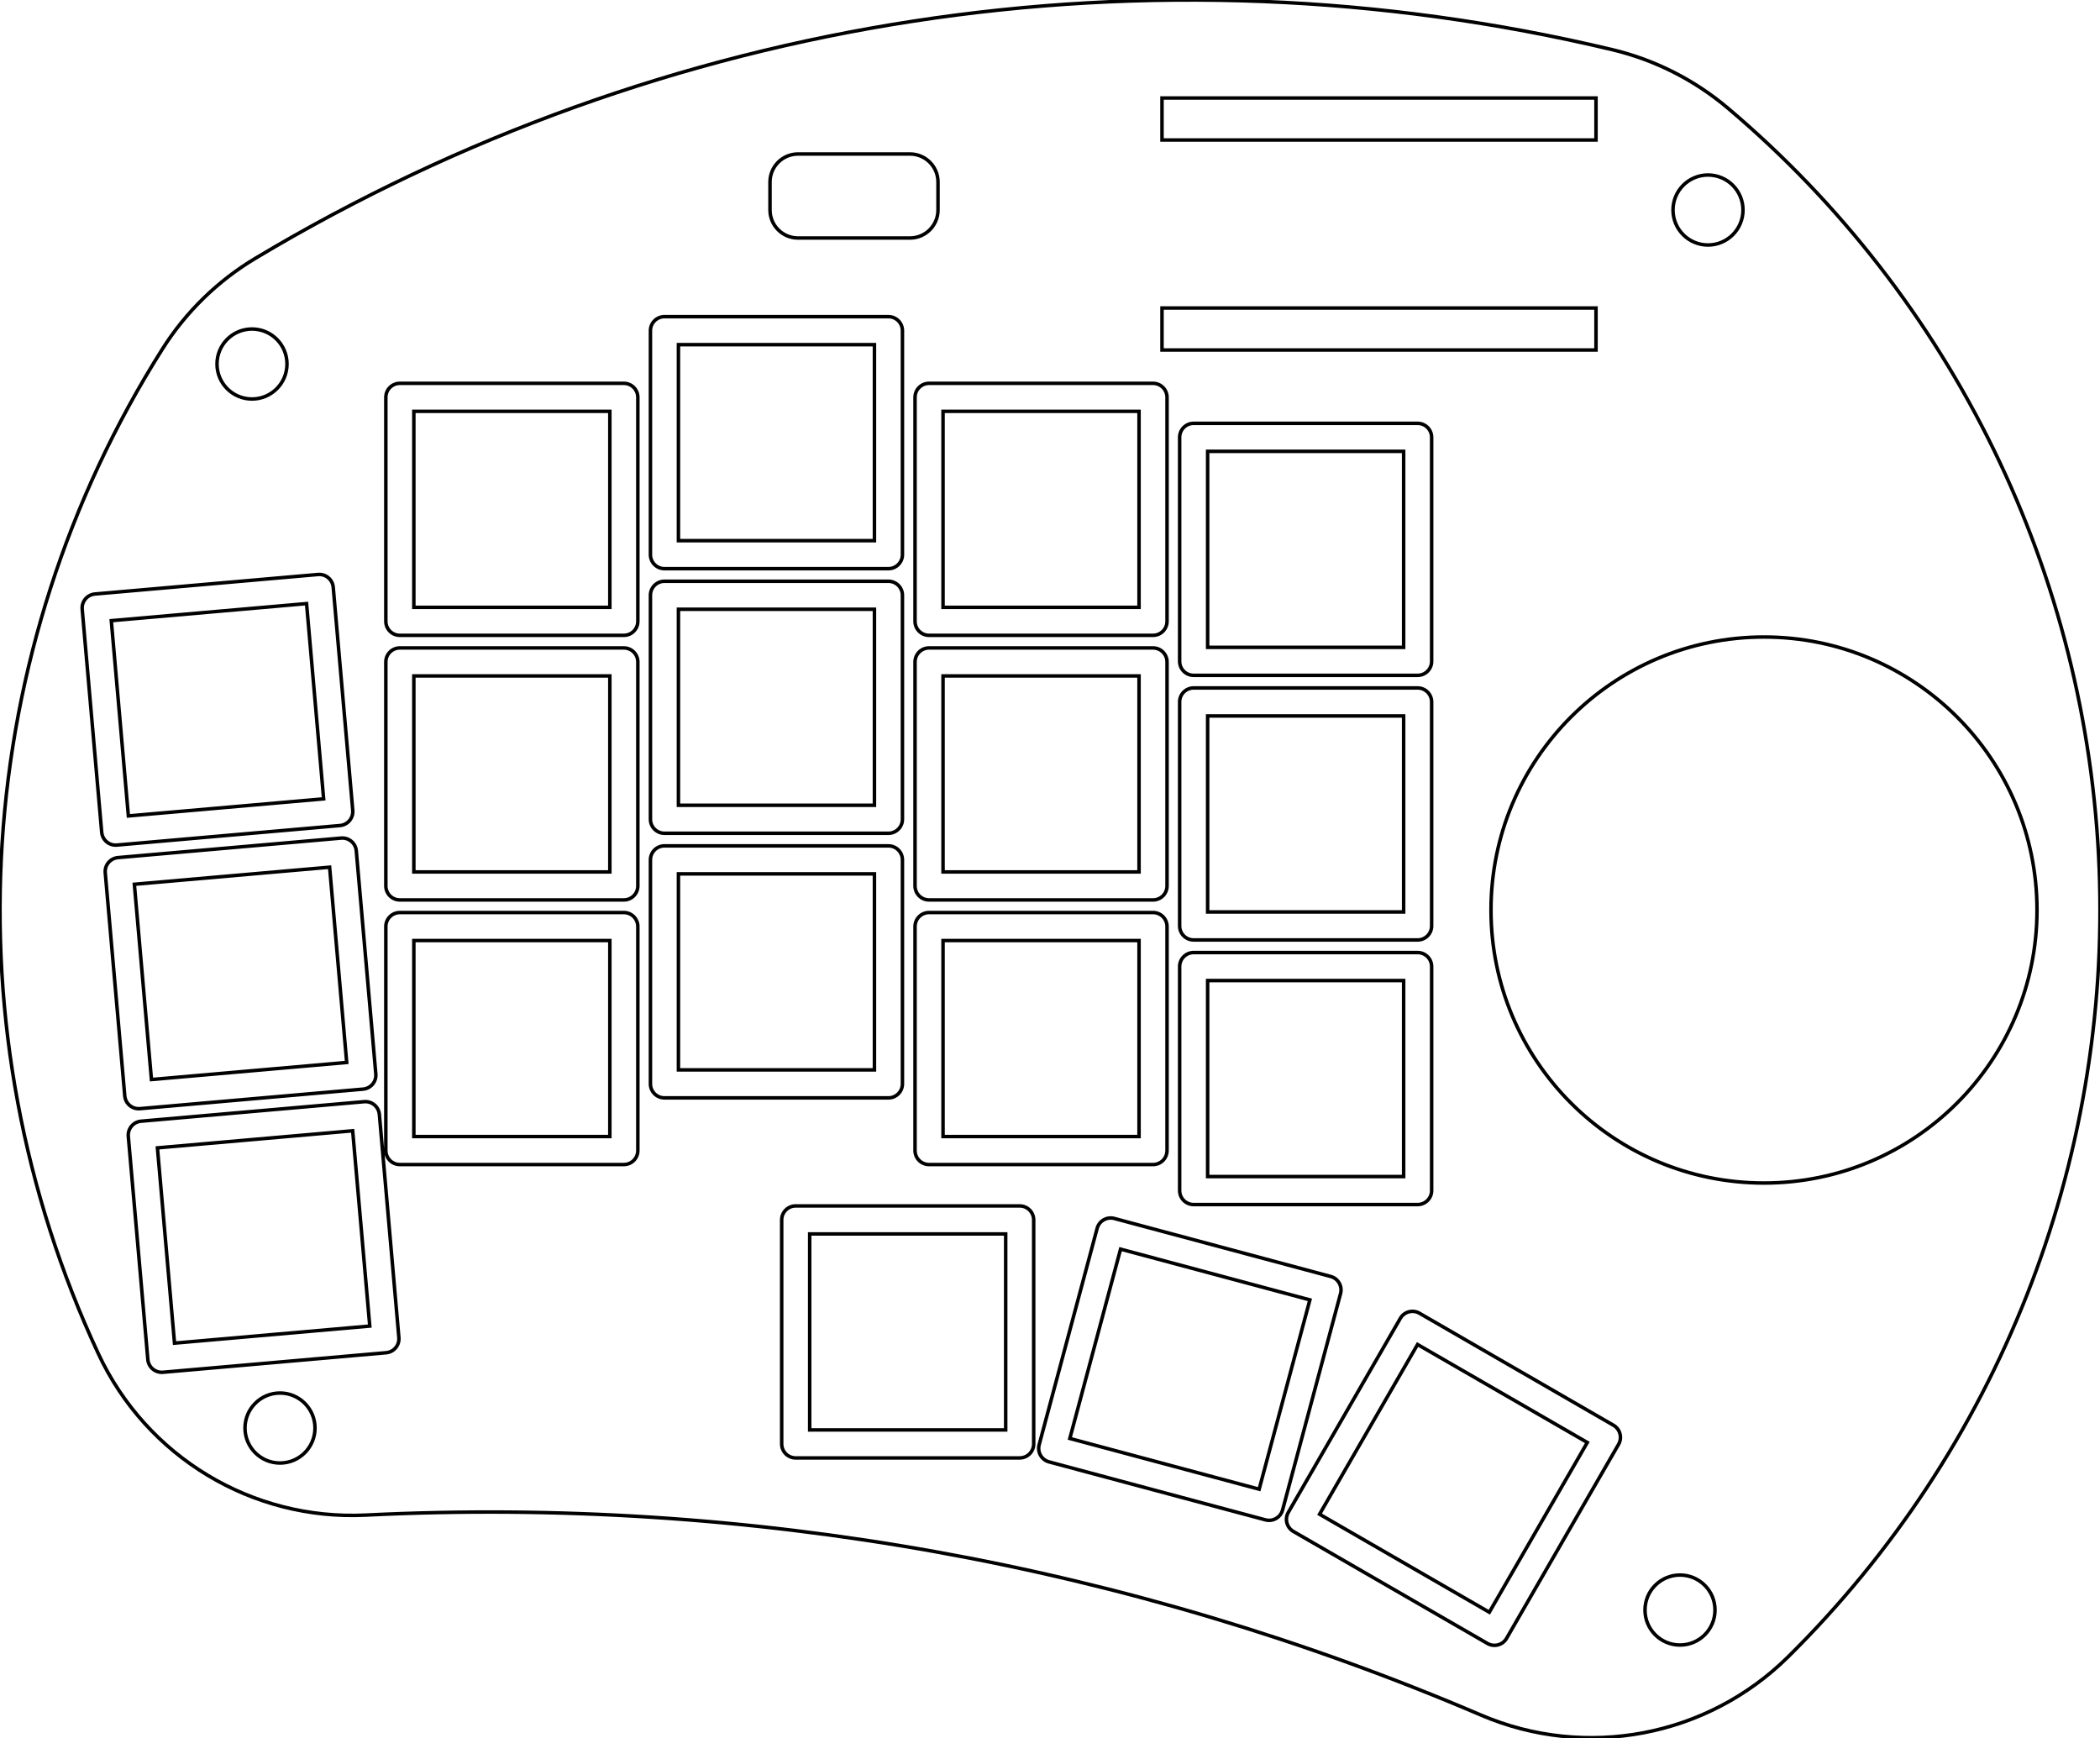
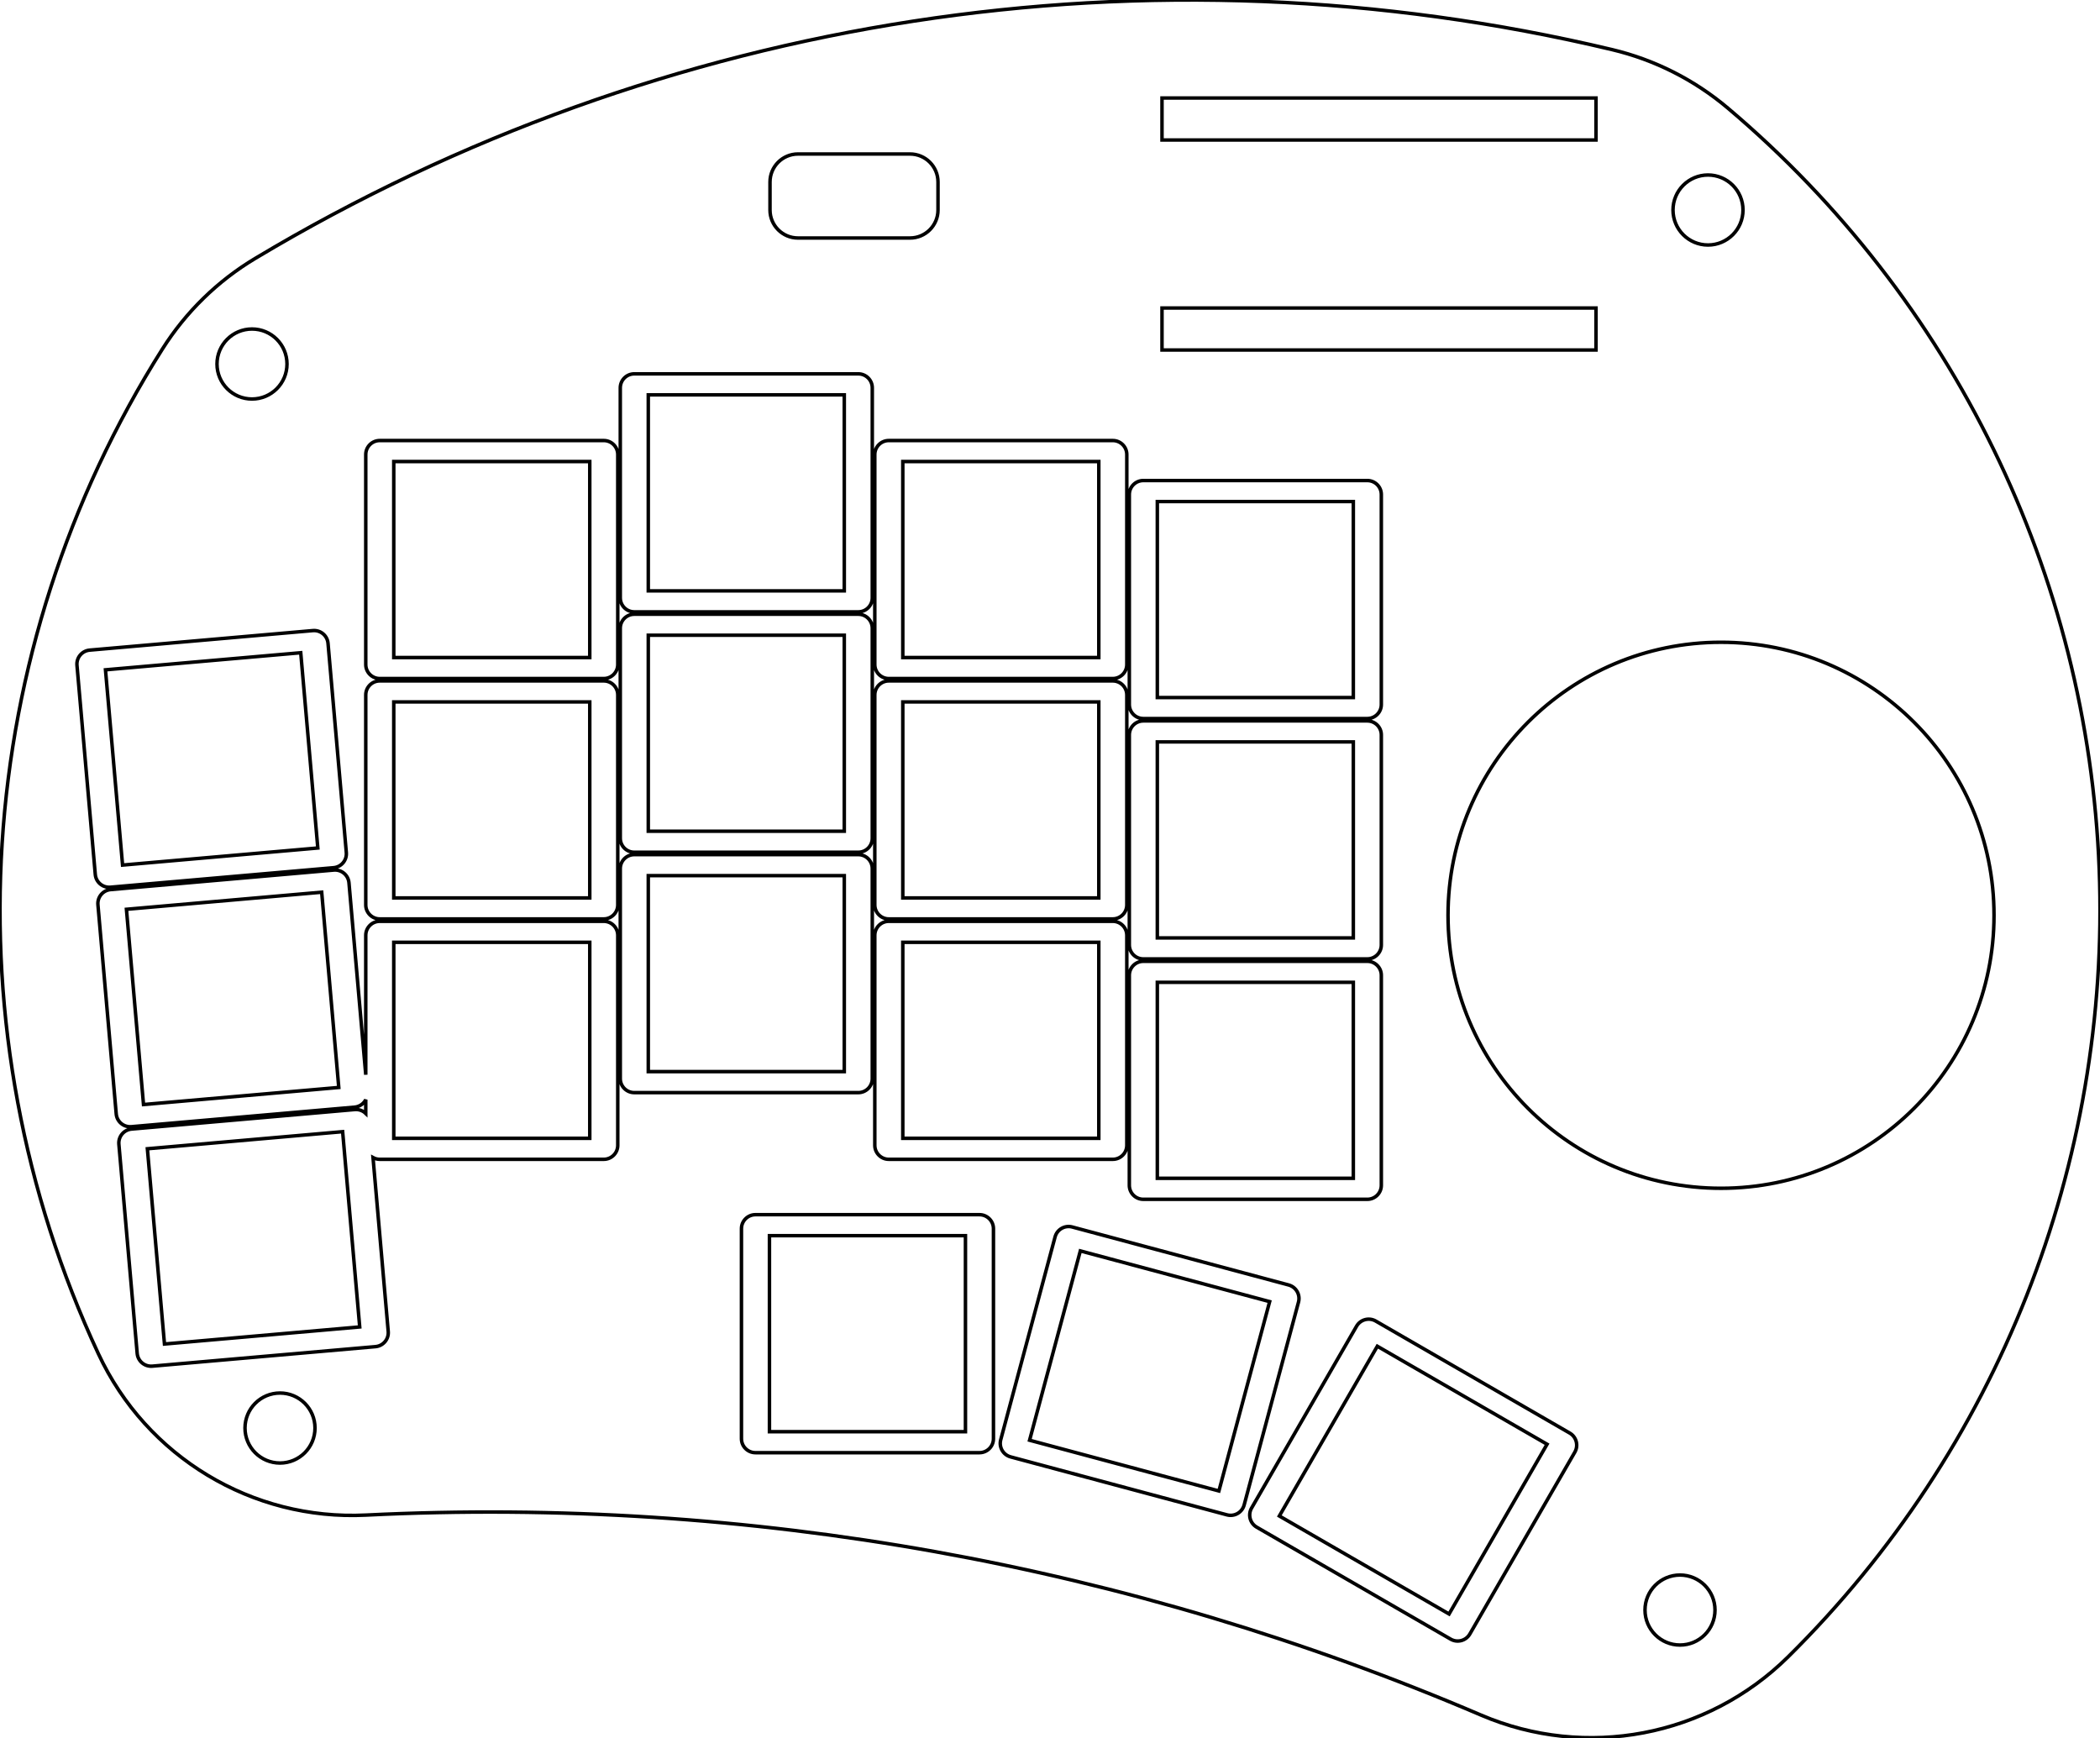
<svg xmlns="http://www.w3.org/2000/svg" width="150mm" height="124.119mm" viewBox="0 0 150 124.119">
  <g id="svgGroup" stroke-linecap="round" fill-rule="evenodd" font-size="9pt" stroke="#000" stroke-width="0.25mm" fill="none" style="stroke:#000;stroke-width:0.25mm;fill:none">
-     <path d="M 115.147 3.544 A 130 130 0 0 0 18.237 18.453 A 20 20 0 0 0 11.602 24.928 A 75 75 0 0 0 7.026 96.694 A 20 20 0 0 0 26.137 108.218 A 180 180 0 0 1 105.796 122.507 A 20 20 0 0 0 127.721 118.344 A 75 75 0 0 0 123.421 7.725 A 20 20 0 0 0 115.147 3.544 Z M 126 65 m -19.5 0 a 19.5 19.5 0 0 1 39 0 a 19.5 19.5 0 0 1 -39 0 z M 11.643 98.016 L 27.582 96.621 A 1 1 0 0 0 28.491 95.538 L 27.097 79.599 A 1 1 0 0 0 26.013 78.69 L 10.074 80.084 A 1 1 0 0 0 9.165 81.168 L 10.56 97.107 A 1 1 0 0 0 11.643 98.016 Z M 9.996 79.188 L 25.935 77.793 A 1 1 0 0 0 26.844 76.71 L 25.449 60.771 A 1 1 0 0 0 24.366 59.862 L 8.427 61.256 A 1 1 0 0 0 7.518 62.34 L 8.912 78.279 A 1 1 0 0 0 9.996 79.188 Z M 8.348 60.36 L 24.288 58.965 A 1 1 0 0 0 25.197 57.882 L 23.802 41.943 A 1 1 0 0 0 22.719 41.034 L 6.78 42.428 A 1 1 0 0 0 5.871 43.511 L 7.265 59.451 A 1 1 0 0 0 8.348 60.36 Z M 28.56 83.18 L 44.56 83.18 A 1 1 0 0 0 45.56 82.18 L 45.56 66.18 A 1 1 0 0 0 44.56 65.18 L 28.56 65.18 A 1 1 0 0 0 27.56 66.18 L 27.56 82.18 A 1 1 0 0 0 28.56 83.18 Z M 28.56 64.28 L 44.56 64.28 A 1 1 0 0 0 45.56 63.28 L 45.56 47.28 A 1 1 0 0 0 44.56 46.28 L 28.56 46.28 A 1 1 0 0 0 27.56 47.28 L 27.56 63.28 A 1 1 0 0 0 28.56 64.28 Z M 28.56 45.38 L 44.56 45.38 A 1 1 0 0 0 45.56 44.38 L 45.56 28.38 A 1 1 0 0 0 44.56 27.38 L 28.56 27.38 A 1 1 0 0 0 27.56 28.38 L 27.56 44.38 A 1 1 0 0 0 28.56 45.38 Z M 47.46 78.418 L 63.46 78.418 A 1 1 0 0 0 64.46 77.418 L 64.46 61.418 A 1 1 0 0 0 63.46 60.418 L 47.46 60.418 A 1 1 0 0 0 46.46 61.418 L 46.46 77.418 A 1 1 0 0 0 47.46 78.418 Z M 47.46 59.518 L 63.46 59.518 A 1 1 0 0 0 64.46 58.518 L 64.46 42.518 A 1 1 0 0 0 63.46 41.518 L 47.46 41.518 A 1 1 0 0 0 46.46 42.518 L 46.46 58.518 A 1 1 0 0 0 47.46 59.518 Z M 47.46 40.618 L 63.46 40.618 A 1 1 0 0 0 64.46 39.618 L 64.46 23.618 A 1 1 0 0 0 63.46 22.618 L 47.46 22.618 A 1 1 0 0 0 46.46 23.618 L 46.46 39.618 A 1 1 0 0 0 47.46 40.618 Z M 66.36 83.18 L 82.36 83.18 A 1 1 0 0 0 83.36 82.18 L 83.36 66.18 A 1 1 0 0 0 82.36 65.18 L 66.36 65.18 A 1 1 0 0 0 65.36 66.18 L 65.36 82.18 A 1 1 0 0 0 66.36 83.18 Z M 66.36 64.28 L 82.36 64.28 A 1 1 0 0 0 83.36 63.28 L 83.36 47.28 A 1 1 0 0 0 82.36 46.28 L 66.36 46.28 A 1 1 0 0 0 65.36 47.28 L 65.36 63.28 A 1 1 0 0 0 66.36 64.28 Z M 66.36 45.38 L 82.36 45.38 A 1 1 0 0 0 83.36 44.38 L 83.36 28.38 A 1 1 0 0 0 82.36 27.38 L 66.36 27.38 A 1 1 0 0 0 65.36 28.38 L 65.36 44.38 A 1 1 0 0 0 66.36 45.38 Z M 85.26 67.138 L 101.26 67.138 A 1 1 0 0 0 102.26 66.138 L 102.26 50.138 A 1 1 0 0 0 101.26 49.138 L 85.26 49.138 A 1 1 0 0 0 84.26 50.138 L 84.26 66.138 A 1 1 0 0 0 85.26 67.138 Z M 85.26 48.238 L 101.26 48.238 A 1 1 0 0 0 102.26 47.238 L 102.26 31.238 A 1 1 0 0 0 101.26 30.238 L 85.26 30.238 A 1 1 0 0 0 84.26 31.238 L 84.26 47.238 A 1 1 0 0 0 85.26 48.238 Z M 56.835 104.135 L 72.835 104.135 A 1 1 0 0 0 73.835 103.135 L 73.835 87.135 A 1 1 0 0 0 72.835 86.135 L 56.835 86.135 A 1 1 0 0 0 55.835 87.135 L 55.835 103.135 A 1 1 0 0 0 56.835 104.135 Z M 85.26 86.038 L 101.26 86.038 A 1 1 0 0 0 102.26 85.038 L 102.26 69.038 A 1 1 0 0 0 101.26 68.038 L 85.26 68.038 A 1 1 0 0 0 84.26 69.038 L 84.26 85.038 A 1 1 0 0 0 85.26 86.038 Z M 74.933 104.418 L 90.388 108.559 A 1 1 0 0 0 91.613 107.852 L 95.754 92.397 A 1 1 0 0 0 95.047 91.173 L 79.592 87.031 A 1 1 0 0 0 78.367 87.739 L 74.226 103.193 A 1 1 0 0 0 74.933 104.418 Z M 92.389 109.388 L 106.246 117.388 A 1 1 0 0 0 107.612 117.022 L 115.612 103.166 A 1 1 0 0 0 115.246 101.8 L 101.389 93.8 A 1 1 0 0 0 100.023 94.166 L 92.023 108.022 A 1 1 0 0 0 92.389 109.388 Z M 83 10 L 114 10 L 114 7 L 83 7 L 83 10 Z M 83 25 L 114 25 L 114 22 L 83 22 L 83 25 Z M 12.465 95.936 L 26.412 94.716 L 25.191 80.769 L 11.245 81.989 L 12.465 95.936 Z M 10.818 77.108 L 24.764 75.888 L 23.544 61.941 L 9.597 63.161 L 10.818 77.108 Z M 9.17 58.28 L 23.117 57.06 L 21.897 43.113 L 7.95 44.333 L 9.17 58.28 Z M 76.417 102.745 L 89.94 106.369 L 93.563 92.846 L 80.04 89.222 L 76.417 102.745 Z M 29.56 81.18 L 43.56 81.18 L 43.56 67.18 L 29.56 67.18 L 29.56 81.18 Z M 29.56 62.28 L 43.56 62.28 L 43.56 48.28 L 29.56 48.28 L 29.56 62.28 Z M 29.56 43.38 L 43.56 43.38 L 43.56 29.38 L 29.56 29.38 L 29.56 43.38 Z M 48.46 76.418 L 62.46 76.418 L 62.46 62.418 L 48.46 62.418 L 48.46 76.418 Z M 48.46 57.518 L 62.46 57.518 L 62.46 43.518 L 48.46 43.518 L 48.46 57.518 Z M 48.46 38.618 L 62.46 38.618 L 62.46 24.618 L 48.46 24.618 L 48.46 38.618 Z M 67.36 81.18 L 81.36 81.18 L 81.36 67.18 L 67.36 67.18 L 67.36 81.18 Z M 67.36 62.28 L 81.36 62.28 L 81.36 48.28 L 67.36 48.28 L 67.36 62.28 Z M 67.36 43.38 L 81.36 43.38 L 81.36 29.38 L 67.36 29.38 L 67.36 43.38 Z M 86.26 84.038 L 100.26 84.038 L 100.26 70.038 L 86.26 70.038 L 86.26 84.038 Z M 86.26 65.138 L 100.26 65.138 L 100.26 51.138 L 86.26 51.138 L 86.26 65.138 Z M 86.26 46.238 L 100.26 46.238 L 100.26 32.238 L 86.26 32.238 L 86.26 46.238 Z M 57.835 102.135 L 71.835 102.135 L 71.835 88.135 L 57.835 88.135 L 57.835 102.135 Z M 94.255 108.156 L 106.38 115.156 L 113.38 103.032 L 101.255 96.032 L 94.255 108.156 Z M 57 17 L 65 17 A 2 2 0 0 0 67 15 L 67 13 A 2 2 0 0 0 65 11 L 57 11 A 2 2 0 0 0 55 13 L 55 15 A 2 2 0 0 0 57 17 Z M 18 26 m -2.5 0 a 2.5 2.5 0 0 1 5 0 a 2.5 2.5 0 0 1 -5 0 z M 122 15 m -2.5 0 a 2.5 2.5 0 0 1 5 0 a 2.5 2.5 0 0 1 -5 0 z M 20 102 m -2.5 0 a 2.5 2.5 0 0 1 5 0 a 2.5 2.5 0 0 1 -5 0 z M 120 115 m -2.5 0 a 2.5 2.5 0 0 1 5 0 a 2.5 2.5 0 0 1 -5 0 z" vector-effect="non-scaling-stroke" />
+     <path d="M 115.147 3.544 A 130 130 0 0 0 18.237 18.453 A 20 20 0 0 0 11.602 24.928 A 75 75 0 0 0 7.026 96.694 A 20 20 0 0 0 26.137 108.218 A 180 180 0 0 1 105.796 122.507 A 20 20 0 0 0 127.721 118.344 A 75 75 0 0 0 123.421 7.725 A 20 20 0 0 0 115.147 3.544 Z M 10.882 97.58 L 26.821 96.186 A 1 1 0 0 0 27.73 95.103 L 26.644 82.682 A 1 1 0 0 0 27.126 82.806 L 43.126 82.806 A 1 1 0 0 0 44.126 81.806 L 44.126 66.806 A 1 1 0 0 0 43.126 65.806 L 27.126 65.806 A 1 1 0 0 0 26.126 66.806 L 26.126 76.764 L 24.926 63.055 A 1 1 0 0 0 23.843 62.146 L 7.904 63.54 A 1 1 0 0 0 6.995 64.624 L 8.302 79.567 A 1 1 0 0 0 9.386 80.476 L 25.325 79.081 A 1 1 0 0 0 26.126 78.544 L 26.126 79.532 A 1 1 0 0 0 25.34 79.251 L 9.4 80.645 A 1 1 0 0 0 8.491 81.728 L 9.799 96.671 A 1 1 0 0 0 10.882 97.58 Z M 122.93 65.375 m -19.5 0 a 19.5 19.5 0 0 1 39 0 a 19.5 19.5 0 0 1 -39 0 z M 7.889 63.371 L 23.828 61.977 A 1 1 0 0 0 24.737 60.893 L 23.43 45.95 A 1 1 0 0 0 22.347 45.041 L 6.408 46.436 A 1 1 0 0 0 5.498 47.519 L 6.806 62.462 A 1 1 0 0 0 7.889 63.371 Z M 27.126 65.636 L 43.126 65.636 A 1 1 0 0 0 44.126 64.636 L 44.126 49.636 A 1 1 0 0 0 43.126 48.636 L 27.126 48.636 A 1 1 0 0 0 26.126 49.636 L 26.126 64.636 A 1 1 0 0 0 27.126 65.636 Z M 27.126 48.466 L 43.126 48.466 A 1 1 0 0 0 44.126 47.466 L 44.126 32.466 A 1 1 0 0 0 43.126 31.466 L 27.126 31.466 A 1 1 0 0 0 26.126 32.466 L 26.126 47.466 A 1 1 0 0 0 27.126 48.466 Z M 45.306 78.043 L 61.306 78.043 A 1 1 0 0 0 62.306 77.043 L 62.306 62.043 A 1 1 0 0 0 61.306 61.043 L 45.306 61.043 A 1 1 0 0 0 44.306 62.043 L 44.306 77.043 A 1 1 0 0 0 45.306 78.043 Z M 45.306 60.873 L 61.306 60.873 A 1 1 0 0 0 62.306 59.873 L 62.306 44.873 A 1 1 0 0 0 61.306 43.873 L 45.306 43.873 A 1 1 0 0 0 44.306 44.873 L 44.306 59.873 A 1 1 0 0 0 45.306 60.873 Z M 45.306 43.703 L 61.306 43.703 A 1 1 0 0 0 62.306 42.703 L 62.306 27.703 A 1 1 0 0 0 61.306 26.703 L 45.306 26.703 A 1 1 0 0 0 44.306 27.703 L 44.306 42.703 A 1 1 0 0 0 45.306 43.703 Z M 63.486 65.636 L 79.486 65.636 A 1 1 0 0 0 80.486 64.636 L 80.486 49.636 A 1 1 0 0 0 79.486 48.636 L 63.486 48.636 A 1 1 0 0 0 62.486 49.636 L 62.486 64.636 A 1 1 0 0 0 63.486 65.636 Z M 63.486 48.466 L 79.486 48.466 A 1 1 0 0 0 80.486 47.466 L 80.486 32.466 A 1 1 0 0 0 79.486 31.466 L 63.486 31.466 A 1 1 0 0 0 62.486 32.466 L 62.486 47.466 A 1 1 0 0 0 63.486 48.466 Z M 81.666 85.663 L 97.666 85.663 A 1 1 0 0 0 98.666 84.663 L 98.666 69.663 A 1 1 0 0 0 97.666 68.663 L 81.666 68.663 A 1 1 0 0 0 80.666 69.663 L 80.666 84.663 A 1 1 0 0 0 81.666 85.663 Z M 81.666 68.493 L 97.666 68.493 A 1 1 0 0 0 98.666 67.493 L 98.666 52.493 A 1 1 0 0 0 97.666 51.493 L 81.666 51.493 A 1 1 0 0 0 80.666 52.493 L 80.666 67.493 A 1 1 0 0 0 81.666 68.493 Z M 81.666 51.323 L 97.666 51.323 A 1 1 0 0 0 98.666 50.323 L 98.666 35.323 A 1 1 0 0 0 97.666 34.323 L 81.666 34.323 A 1 1 0 0 0 80.666 35.323 L 80.666 50.323 A 1 1 0 0 0 81.666 51.323 Z M 53.961 103.761 L 69.961 103.761 A 1 1 0 0 0 70.961 102.761 L 70.961 87.761 A 1 1 0 0 0 69.961 86.761 L 53.961 86.761 A 1 1 0 0 0 52.961 87.761 L 52.961 102.761 A 1 1 0 0 0 53.961 103.761 Z M 63.486 82.806 L 79.486 82.806 A 1 1 0 0 0 80.486 81.806 L 80.486 66.806 A 1 1 0 0 0 79.486 65.806 L 63.486 65.806 A 1 1 0 0 0 62.486 66.806 L 62.486 81.806 A 1 1 0 0 0 63.486 82.806 Z M 72.188 104.061 L 87.643 108.202 A 1 1 0 0 0 88.868 107.495 L 92.75 93.006 A 1 1 0 0 0 92.043 91.781 L 76.588 87.64 A 1 1 0 0 0 75.363 88.347 L 71.481 102.836 A 1 1 0 0 0 72.188 104.061 Z M 89.765 109.081 L 103.621 117.081 A 1 1 0 0 0 104.987 116.715 L 112.487 103.724 A 1 1 0 0 0 112.121 102.358 L 98.265 94.358 A 1 1 0 0 0 96.899 94.724 L 89.399 107.715 A 1 1 0 0 0 89.765 109.081 Z M 83 10 L 114 10 L 114 7 L 83 7 L 83 10 Z M 83 25 L 114 25 L 114 22 L 83 22 L 83 25 Z M 11.748 95.999 L 25.694 94.779 L 24.474 80.832 L 10.527 82.052 L 11.748 95.999 Z M 10.251 78.894 L 24.198 77.674 L 22.978 63.727 L 9.031 64.948 L 10.251 78.894 Z M 8.755 61.79 L 22.701 60.569 L 21.481 46.623 L 7.534 47.843 L 8.755 61.79 Z M 73.542 102.871 L 87.065 106.494 L 90.689 92.971 L 77.166 89.348 L 73.542 102.871 Z M 54.961 102.261 L 68.961 102.261 L 68.961 88.261 L 54.961 88.261 L 54.961 102.261 Z M 28.126 81.306 L 42.126 81.306 L 42.126 67.306 L 28.126 67.306 L 28.126 81.306 Z M 28.126 64.136 L 42.126 64.136 L 42.126 50.136 L 28.126 50.136 L 28.126 64.136 Z M 28.126 46.966 L 42.126 46.966 L 42.126 32.966 L 28.126 32.966 L 28.126 46.966 Z M 46.306 76.543 L 60.306 76.543 L 60.306 62.543 L 46.306 62.543 L 46.306 76.543 Z M 46.306 59.373 L 60.306 59.373 L 60.306 45.373 L 46.306 45.373 L 46.306 59.373 Z M 46.306 42.203 L 60.306 42.203 L 60.306 28.203 L 46.306 28.203 L 46.306 42.203 Z M 64.486 81.306 L 78.486 81.306 L 78.486 67.306 L 64.486 67.306 L 64.486 81.306 Z M 64.486 64.136 L 78.486 64.136 L 78.486 50.136 L 64.486 50.136 L 64.486 64.136 Z M 64.486 46.966 L 78.486 46.966 L 78.486 32.966 L 64.486 32.966 L 64.486 46.966 Z M 82.666 84.163 L 96.666 84.163 L 96.666 70.163 L 82.666 70.163 L 82.666 84.163 Z M 82.666 66.993 L 96.666 66.993 L 96.666 52.993 L 82.666 52.993 L 82.666 66.993 Z M 82.666 49.823 L 96.666 49.823 L 96.666 35.823 L 82.666 35.823 L 82.666 49.823 Z M 91.381 108.282 L 103.505 115.282 L 110.505 103.157 L 98.381 96.157 L 91.381 108.282 Z M 57 17 L 65 17 A 2 2 0 0 0 67 15 L 67 13 A 2 2 0 0 0 65 11 L 57 11 A 2 2 0 0 0 55 13 L 55 15 A 2 2 0 0 0 57 17 Z M 18 26 m -2.5 0 a 2.5 2.5 0 0 1 5 0 a 2.5 2.5 0 0 1 -5 0 z M 122 15 m -2.5 0 a 2.5 2.5 0 0 1 5 0 a 2.5 2.5 0 0 1 -5 0 z M 20 102 m -2.5 0 a 2.5 2.5 0 0 1 5 0 a 2.5 2.5 0 0 1 -5 0 z M 120 115 m -2.5 0 a 2.5 2.5 0 0 1 5 0 a 2.5 2.5 0 0 1 -5 0 z" vector-effect="non-scaling-stroke" />
  </g>
</svg>
